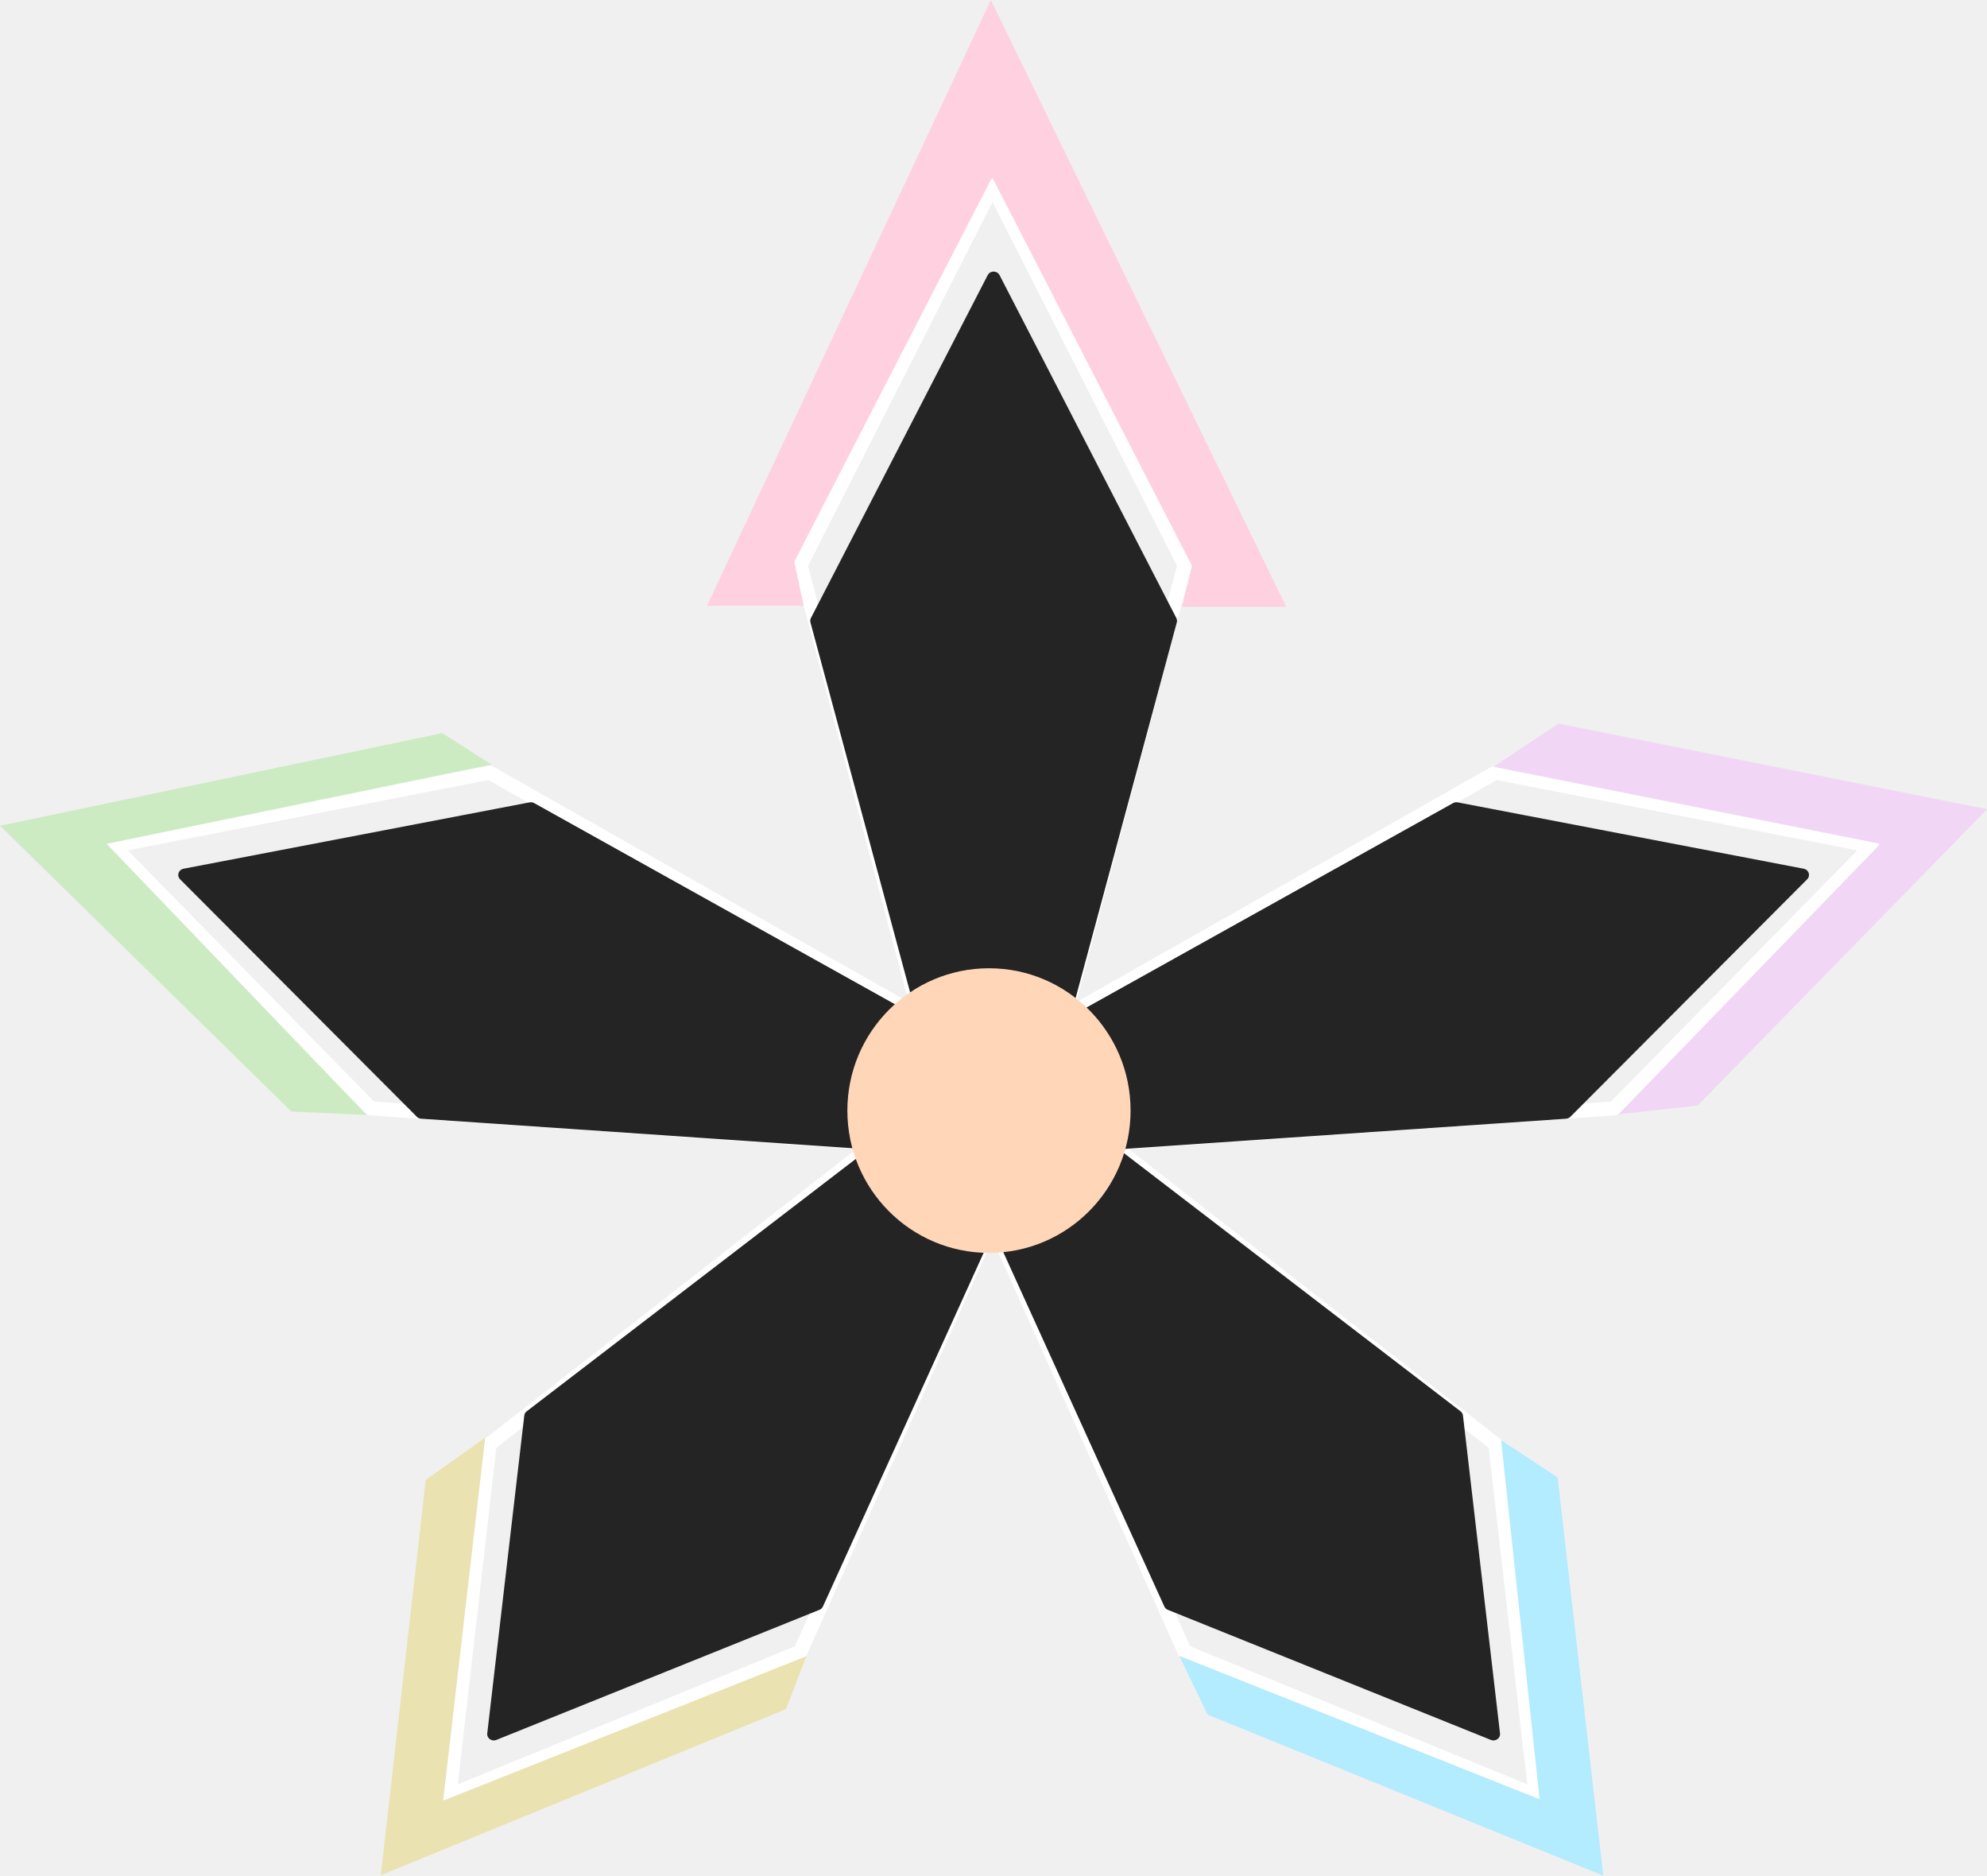
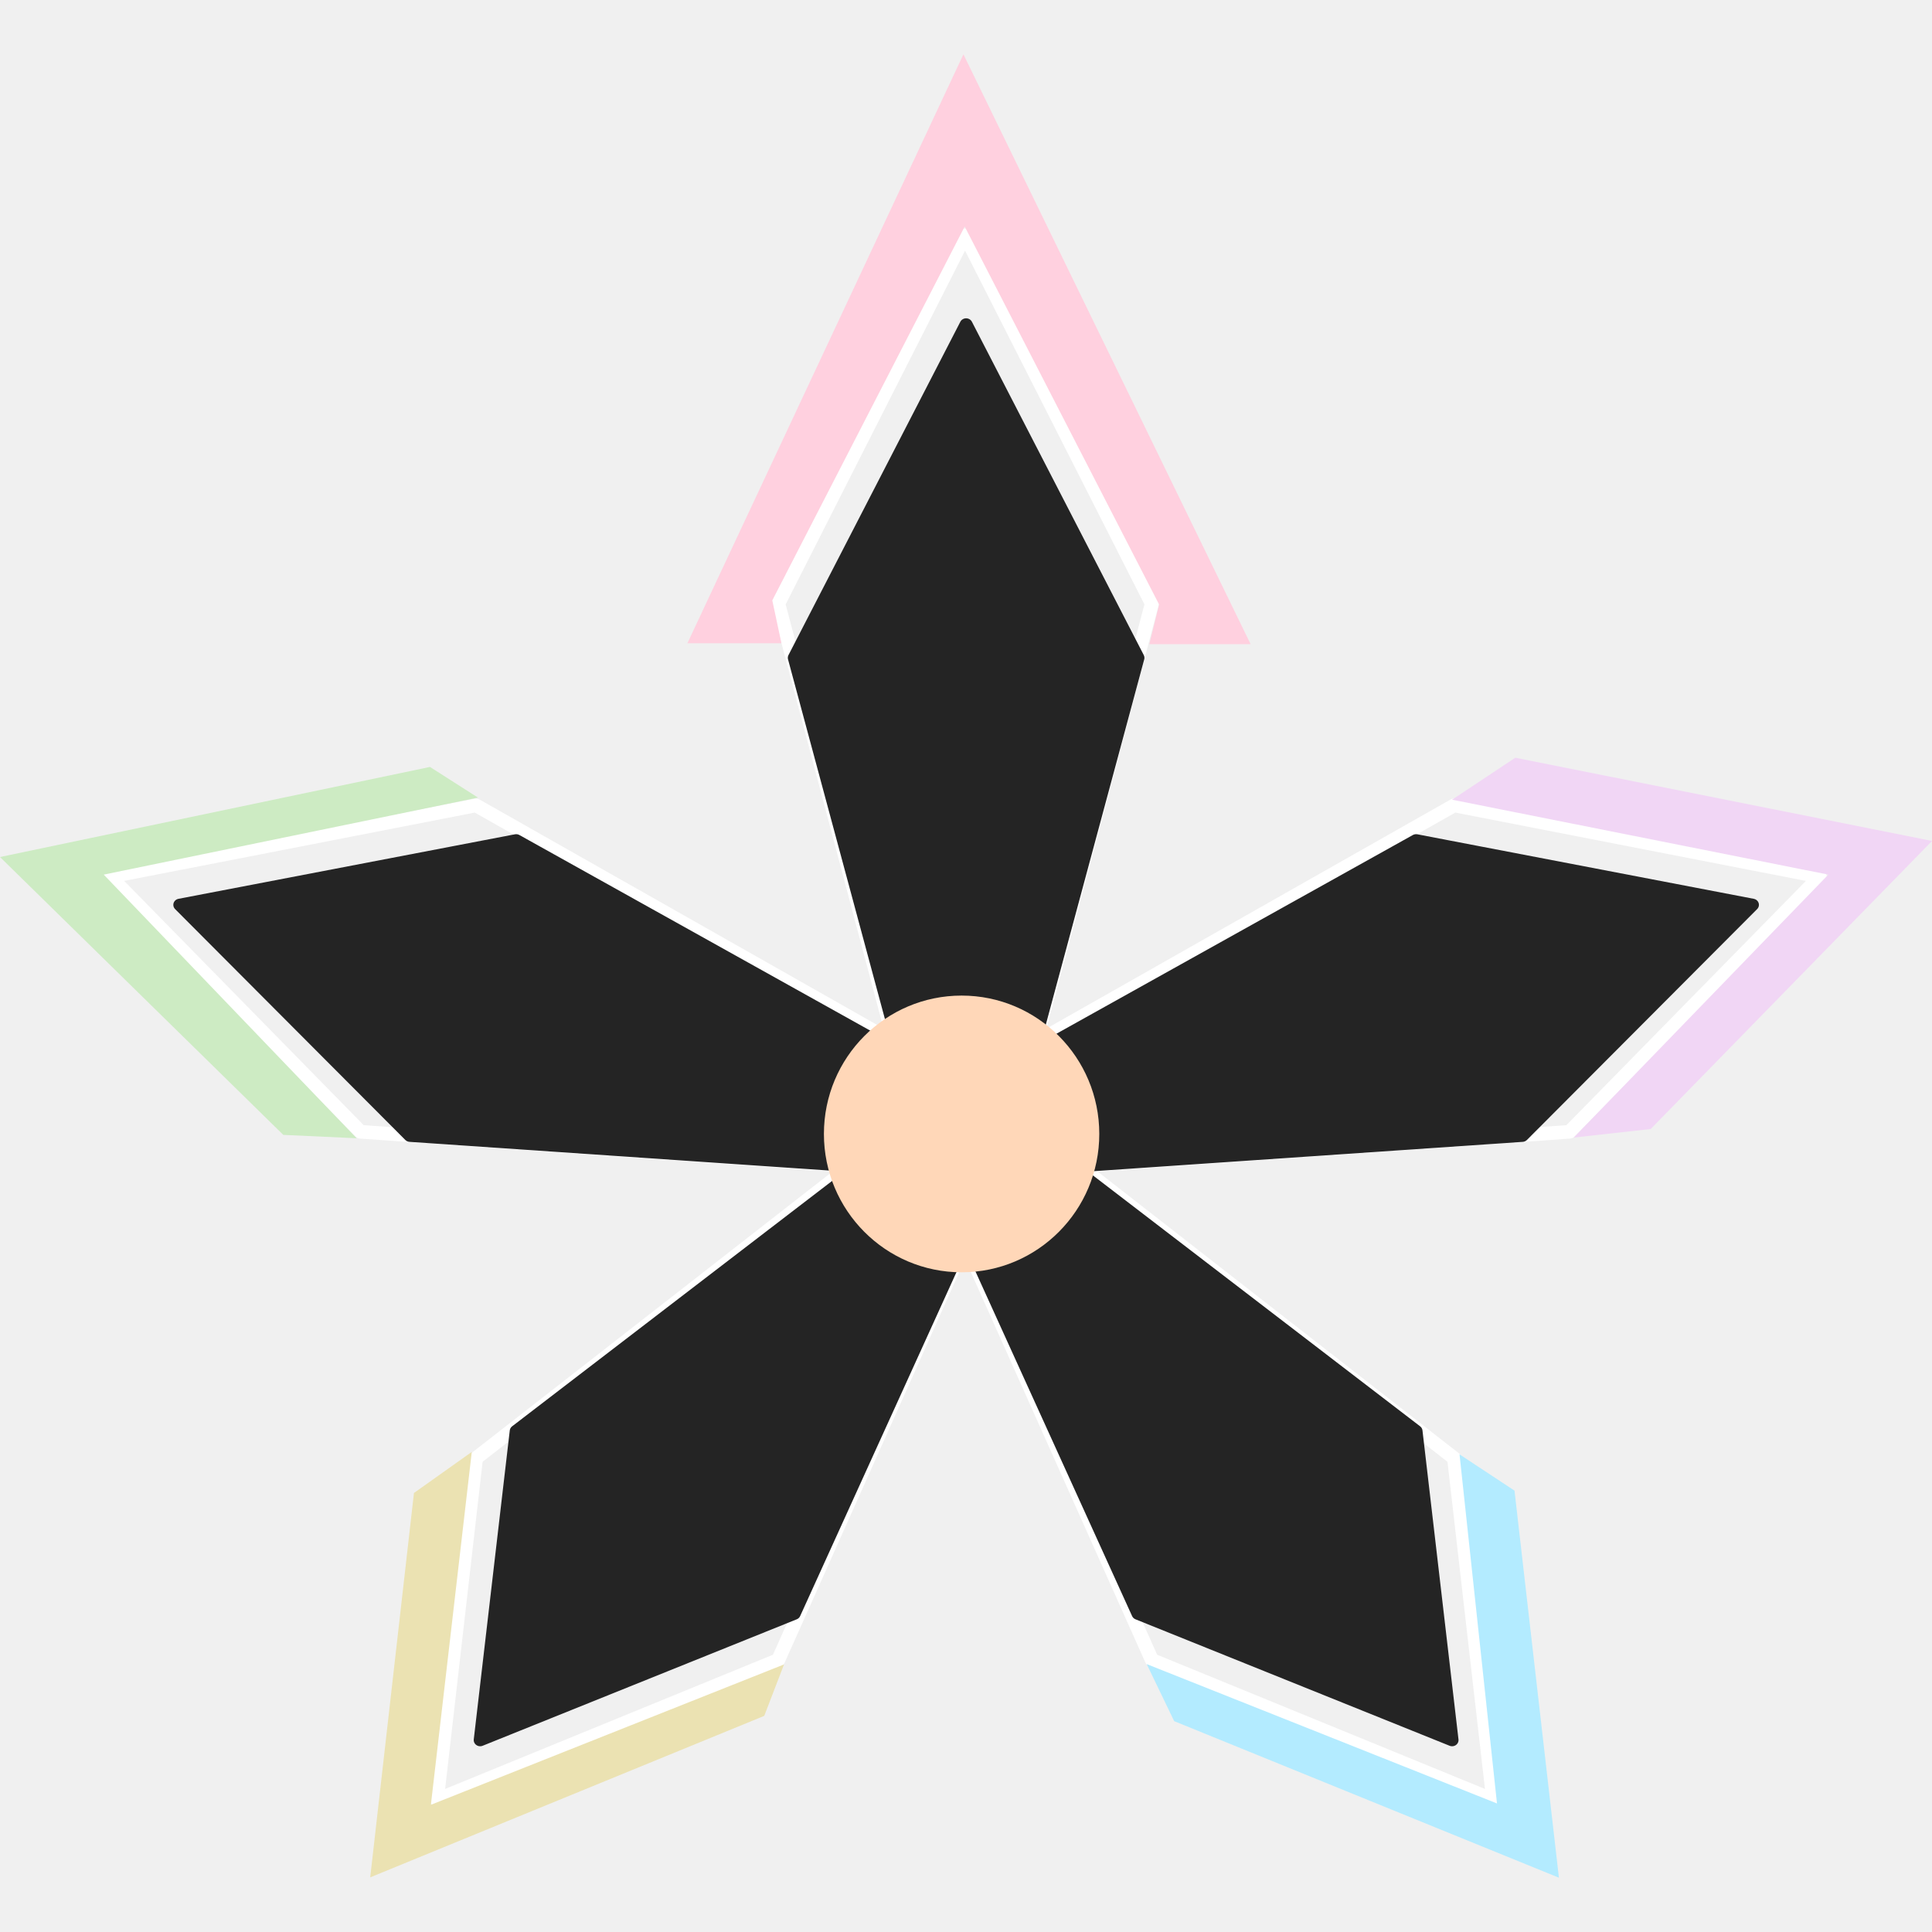
- <svg xmlns="http://www.w3.org/2000/svg" width="23.055" height="21.76" viewBox="0 0 23.055 21.76" version="1.1" xml:space="preserve" style="clip-rule:evenodd;fill-rule:evenodd;stroke-linecap:round;stroke-linejoin:round;stroke-miterlimit:1.5" id="svg12">
+ <svg xmlns="http://www.w3.org/2000/svg" width="30px" height="30px" viewBox="0 0 23.055 21.76" version="1.1" xml:space="preserve" style="clip-rule:evenodd;fill-rule:evenodd;stroke-linecap:round;stroke-linejoin:round;stroke-miterlimit:1.5" id="svg12">
  <defs id="defs12" />
  <g transform="matrix(1.19151,0,0,1.158968,-8.739558,-7.42332)" id="g12" style="display:inline">
    <path d="m 17,8.269 1.871,3.793 -1.165,4.52 4.192,-2.443 3.662,0.734 -2.506,2.627 -4.911,0.351 3.755,3.01 0.392,3.516 -3.419,-1.439 -1.871,-4.303 -1.871,4.303 -3.419,1.439 0.392,-3.516 3.755,-3.01 -4.911,-0.351 -2.506,-2.627 3.662,-0.734 4.192,2.443 -1.165,-4.52 z" style="display:inline;fill:none;stroke:#ffffff;stroke-width:0.14px;stroke-opacity:1" id="path11" />
  </g>
  <g transform="matrix(1.09625,0,0,1.048742,-7.107265,-5.447722)" id="g12-3" style="clip-rule:evenodd;display:inline;fill:#242424;fill-opacity:1;fill-rule:evenodd;stroke-linecap:round;stroke-linejoin:round;stroke-miterlimit:1.5">
    <path d="m 17,8.269 1.871,3.793 -1.165,4.52 4.192,-2.443 3.662,0.734 -2.506,2.627 -4.911,0.351 3.755,3.01 0.392,3.516 -3.419,-1.439 -1.871,-4.303 -1.871,4.303 -3.419,1.439 0.392,-3.516 3.755,-3.01 -4.911,-0.351 -2.506,-2.627 3.662,-0.734 4.192,2.443 -1.165,-4.52 z" style="display:inline;fill:#242424;fill-opacity:1;stroke:#242424;stroke-width:0.14px;stroke-opacity:1" id="path11-6" />
  </g>
  <g id="layer1" transform="translate(-46.37213,-89.19554)">
    <path style="fill:#b3ebff;fill-opacity:1;fill-rule:evenodd;stroke:none;stroke-width:1.738;stroke-opacity:1" d="m 60.056,108.406 0.328,0.681 4.591,1.868 -0.53,-4.619 -0.656,-0.433 0.447,4.166 z" id="path106" />
    <path style="fill:#ebe2b2;fill-opacity:1;fill-rule:evenodd;stroke:none;stroke-width:1.738;stroke-opacity:1" d="m 52.002,105.874 -0.69,0.49 -0.522,4.587 4.702,-1.927 0.236,-0.614 -4.214,1.675 z" id="path123" />
    <path style="fill:#cdebc3;fill-opacity:1;fill-rule:evenodd;stroke:none;stroke-width:1.738;stroke-opacity:1" d="m 50.628,102.131 -0.875,-0.04 -3.381,-3.316 5.131,-1.075 0.573,0.366 -4.466,0.919 z" id="path125" />
    <path style="fill:#ffd0df;fill-opacity:1;fill-rule:evenodd;stroke:none;stroke-width:1.738;stroke-opacity:1" d="m 57.869,89.196 -3.294,7.028 h 1.122 l -0.109,-0.512 2.296,-4.461 2.32,4.511 -0.117,0.473 h 1.209 z" id="path126" />
    <path style="fill:#f1d6f5;fill-opacity:1;fill-rule:evenodd;stroke:none;stroke-width:1.738;stroke-opacity:1" d="m 63.7,98.091 0.755,-0.501 4.973,0.993 -3.358,3.438 -0.918,0.102 3.038,-3.138 z" id="path127" />
  </g>
  <ellipse style="fill:#ffd7b8;fill-opacity:1;fill-rule:evenodd;stroke:none;stroke-width:1.738;stroke-opacity:1" id="path128" cx="11.475" cy="12.884" rx="1.643" ry="1.651" />
</svg>
